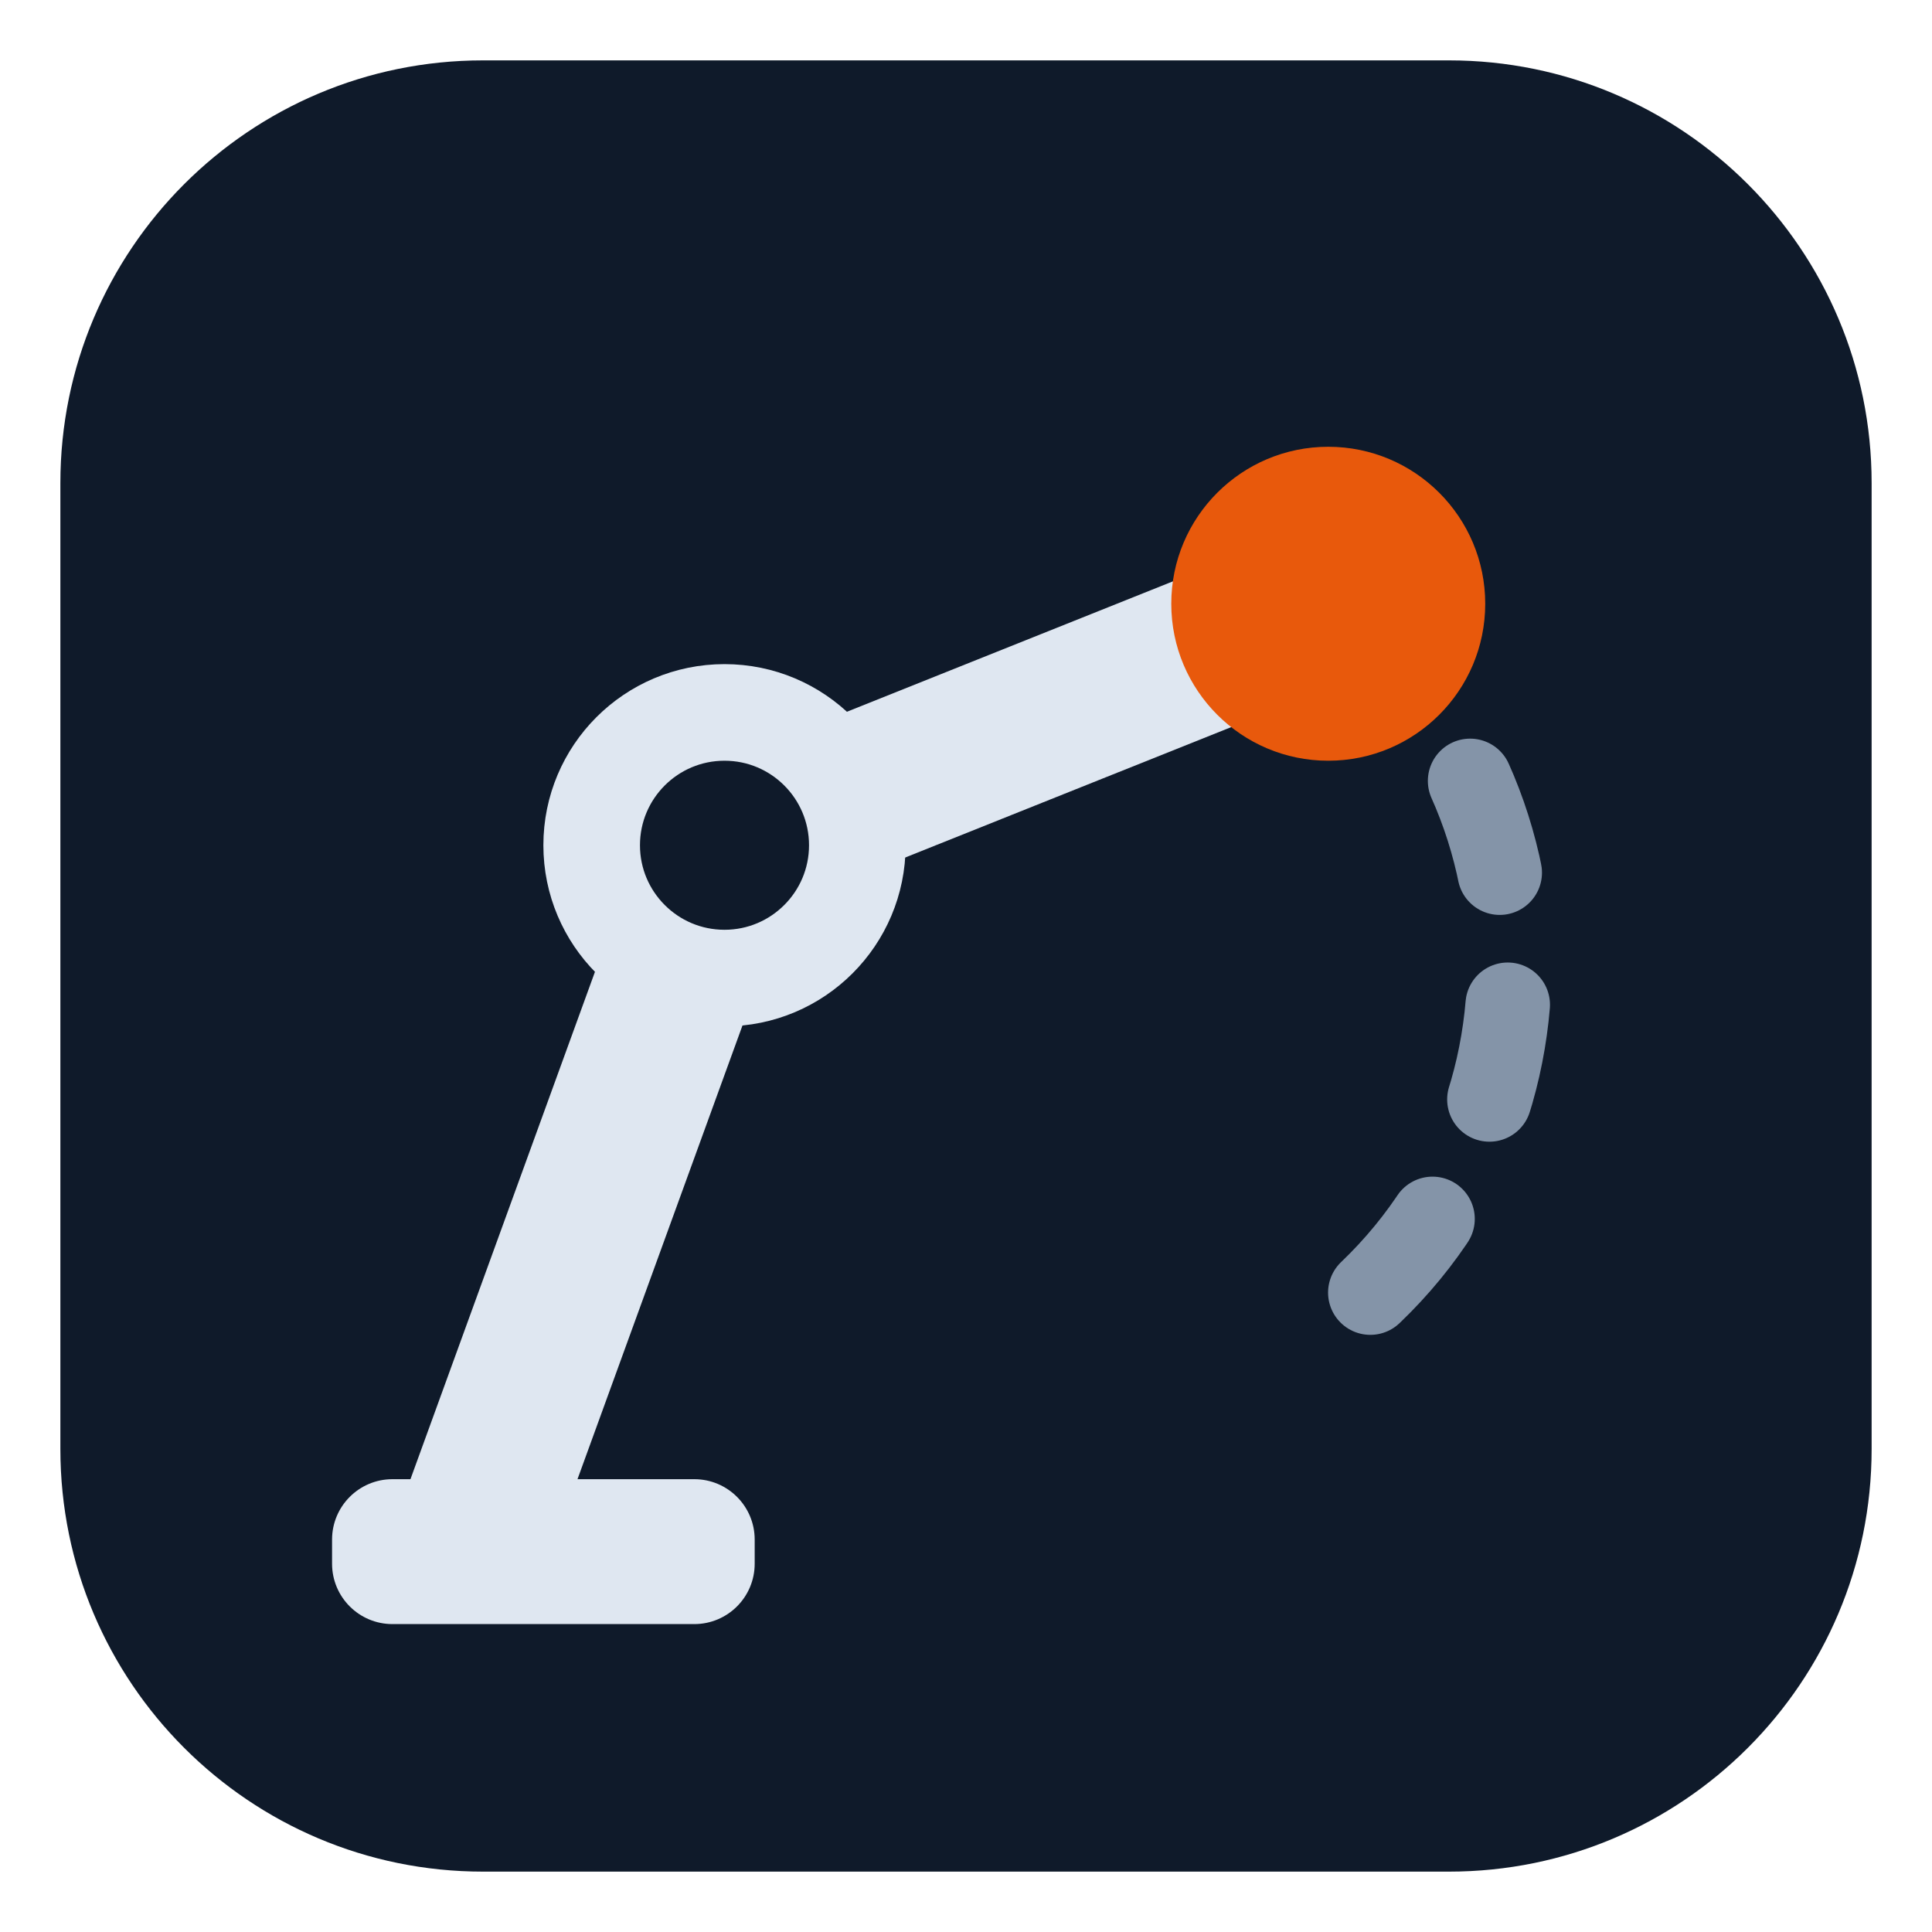
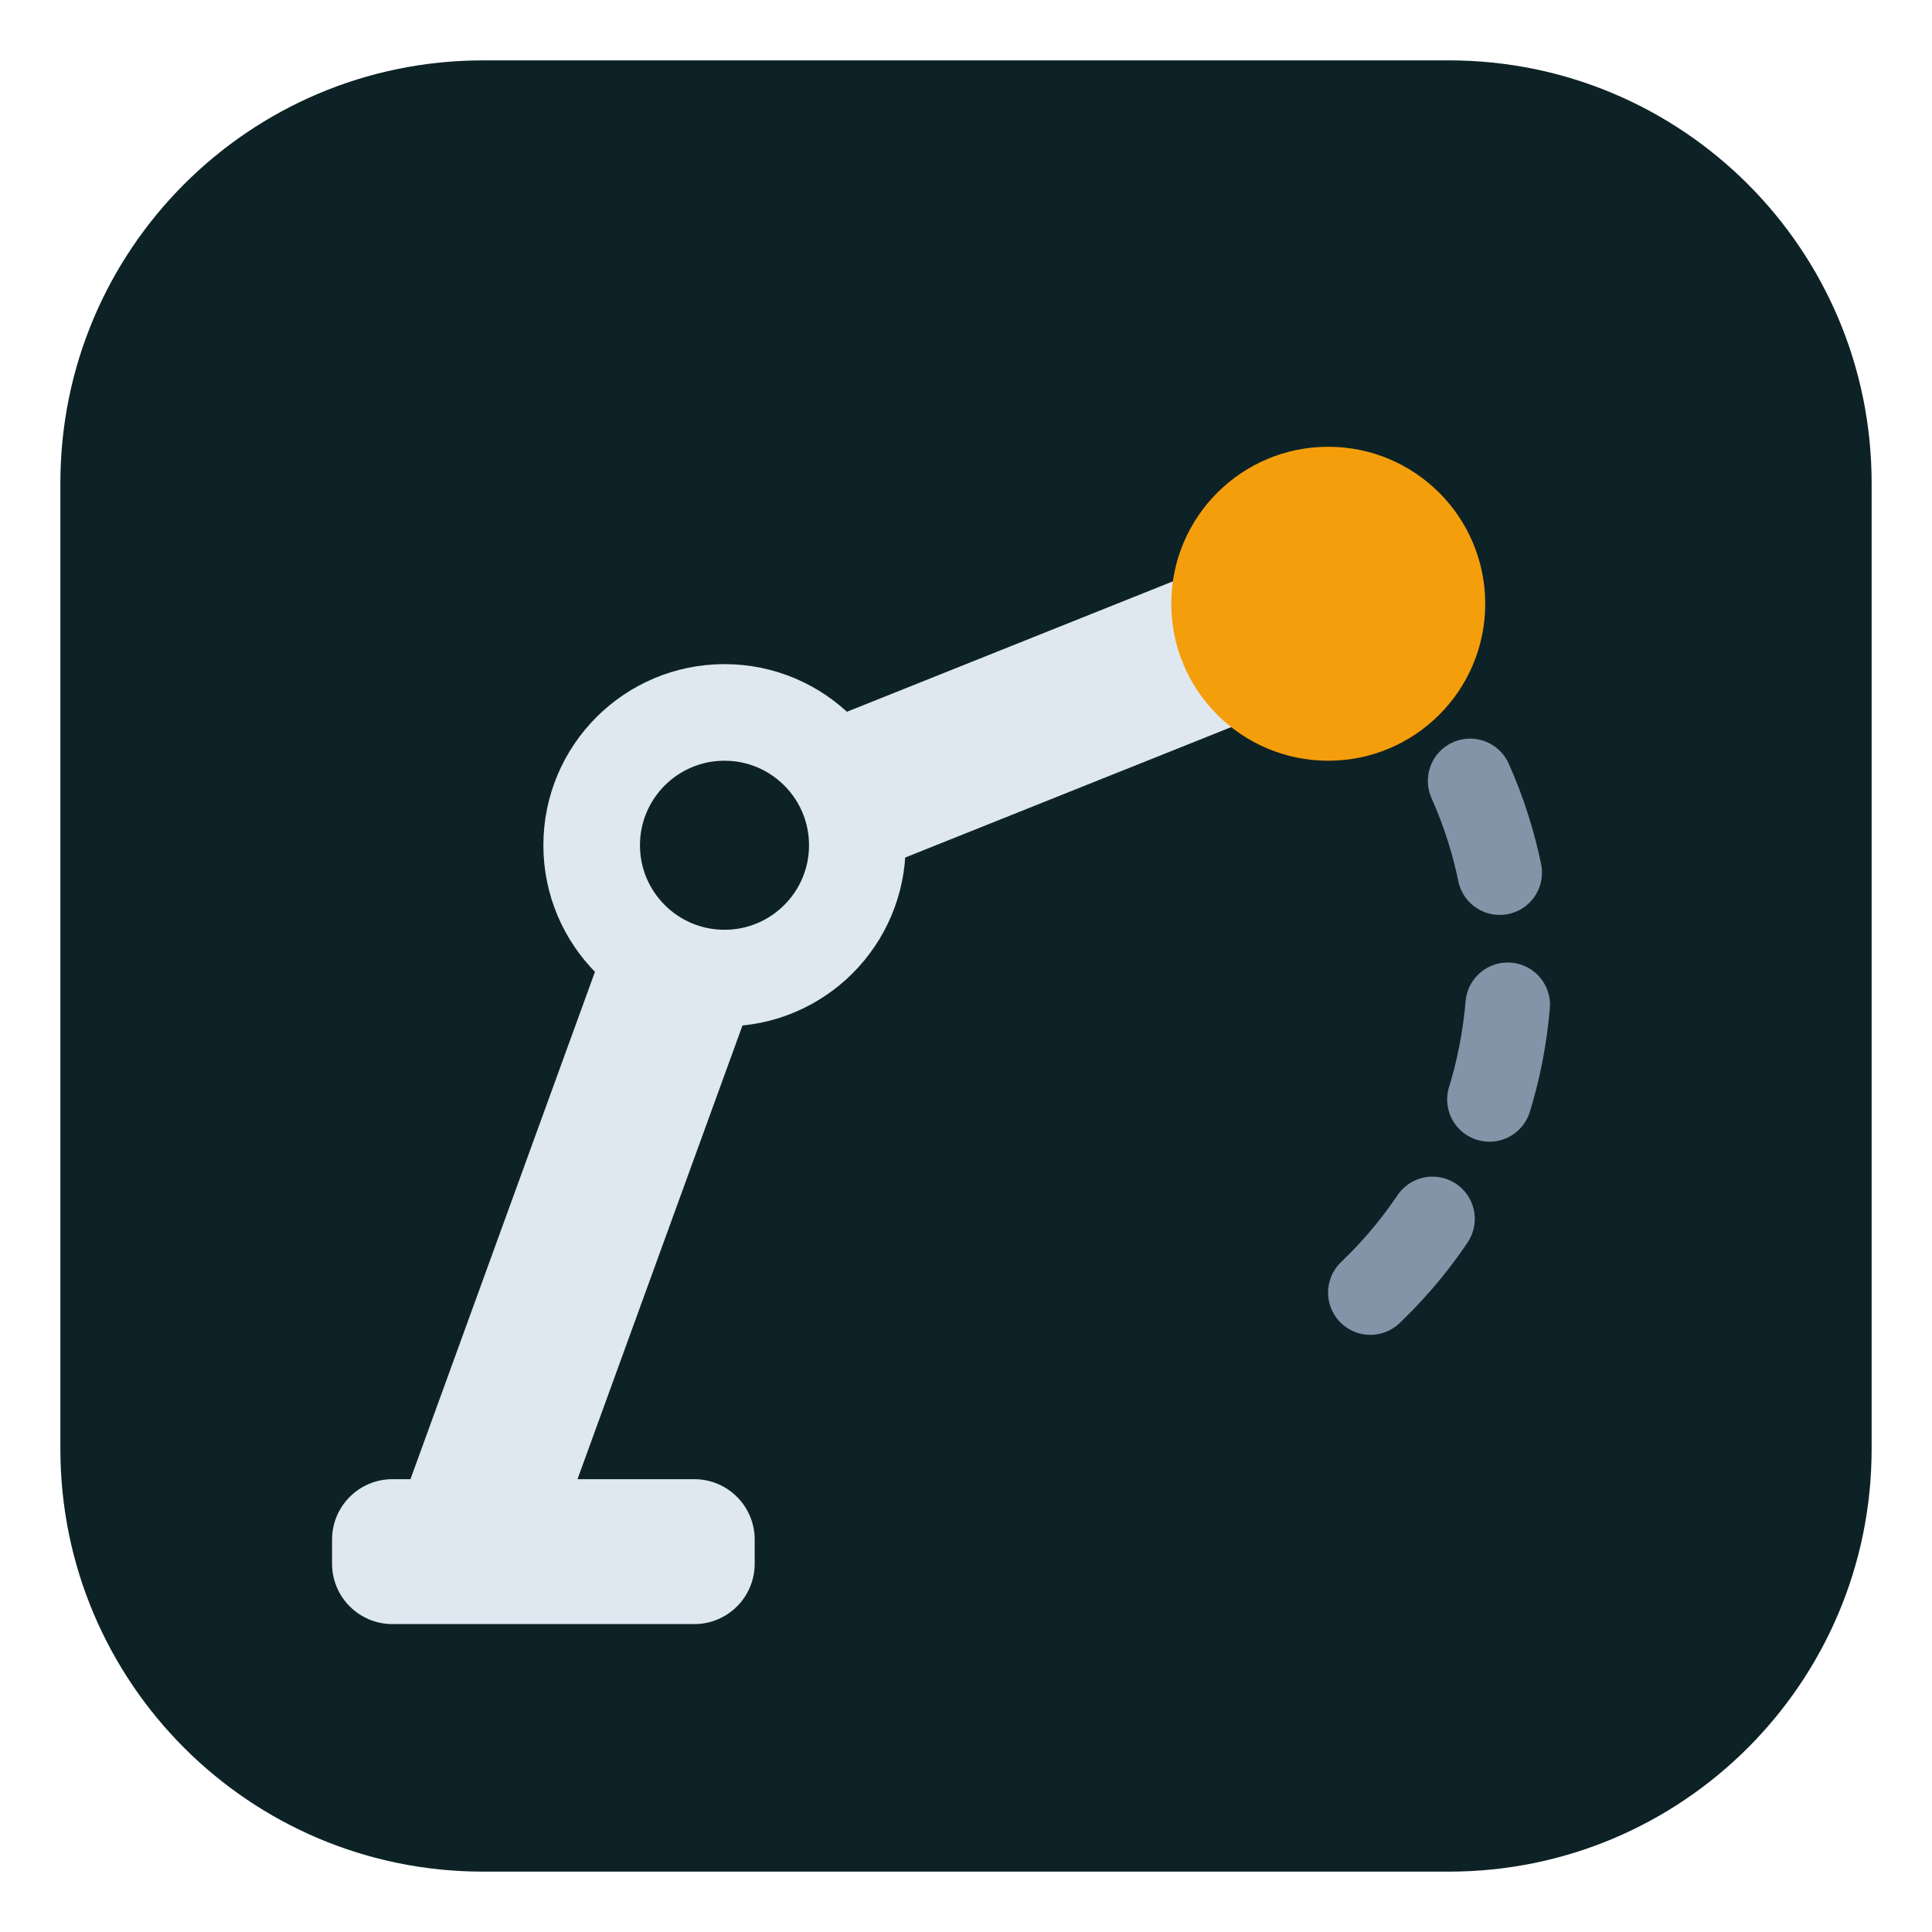
<svg xmlns="http://www.w3.org/2000/svg" viewBox="0 0 32 32">
-   <rect x="1" y="1" width="30" height="30" rx="7" fill="#0f1a2a" />
+   <rect x="1" y="1" width="30" height="30" rx="7" fill="#0d2226" />
  <path d="M8 25 L12 14 L22 10" fill="none" stroke="#dfe7f1" stroke-width="2.6" stroke-linecap="round" stroke-linejoin="round" />
  <path d="M22 10 C26 13 26 19 22 22" fill="none" stroke="#8494a8" stroke-width="1.4" stroke-dasharray="1.6 2.2" stroke-linecap="round" />
-   <circle cx="12" cy="14" r="2.2" fill="#0f1a2a" stroke="#dfe7f1" stroke-width="1.6" />
-   <circle cx="22" cy="10" r="2.6" fill="#e8590c" />
+   <circle cx="12" cy="14" r="2.2" fill="#0d2226" stroke="#dfe7f1" stroke-width="1.6" />
+   <circle cx="22" cy="10" r="2.6" fill="#f59e0b" />
  <rect x="5.5" y="24.5" width="7" height="2.4" rx="1" fill="#dfe7f1" />
</svg>
